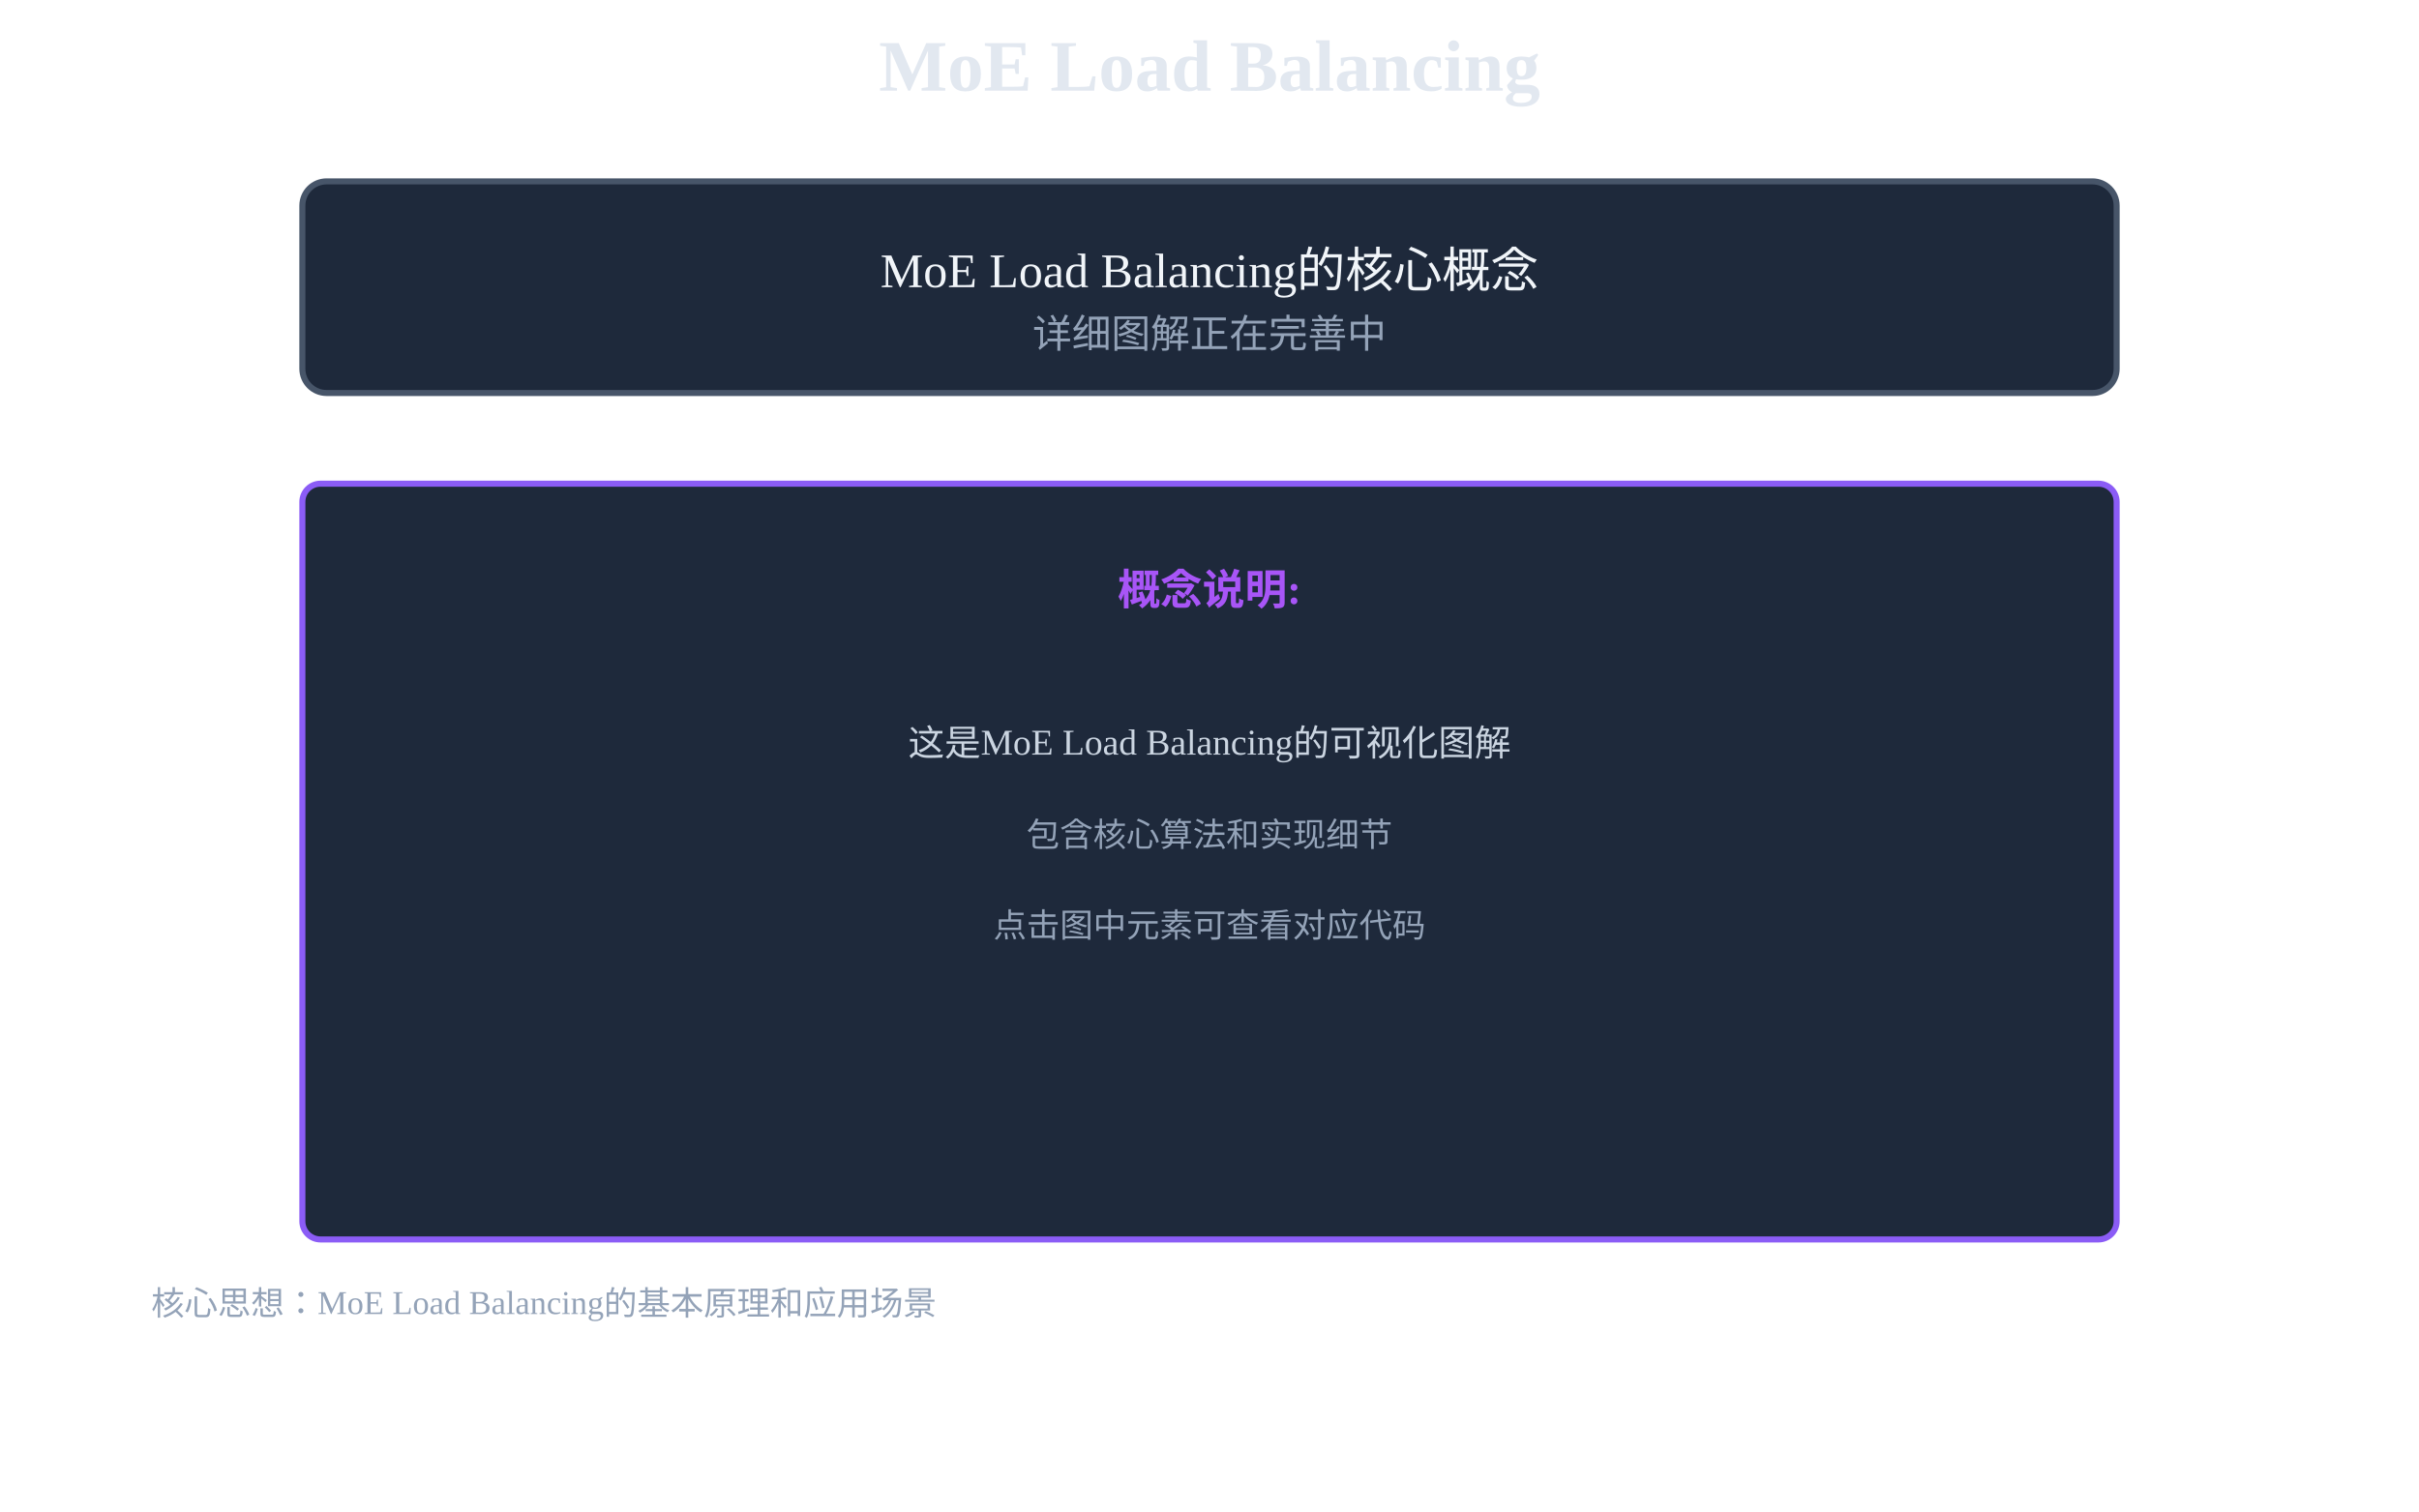
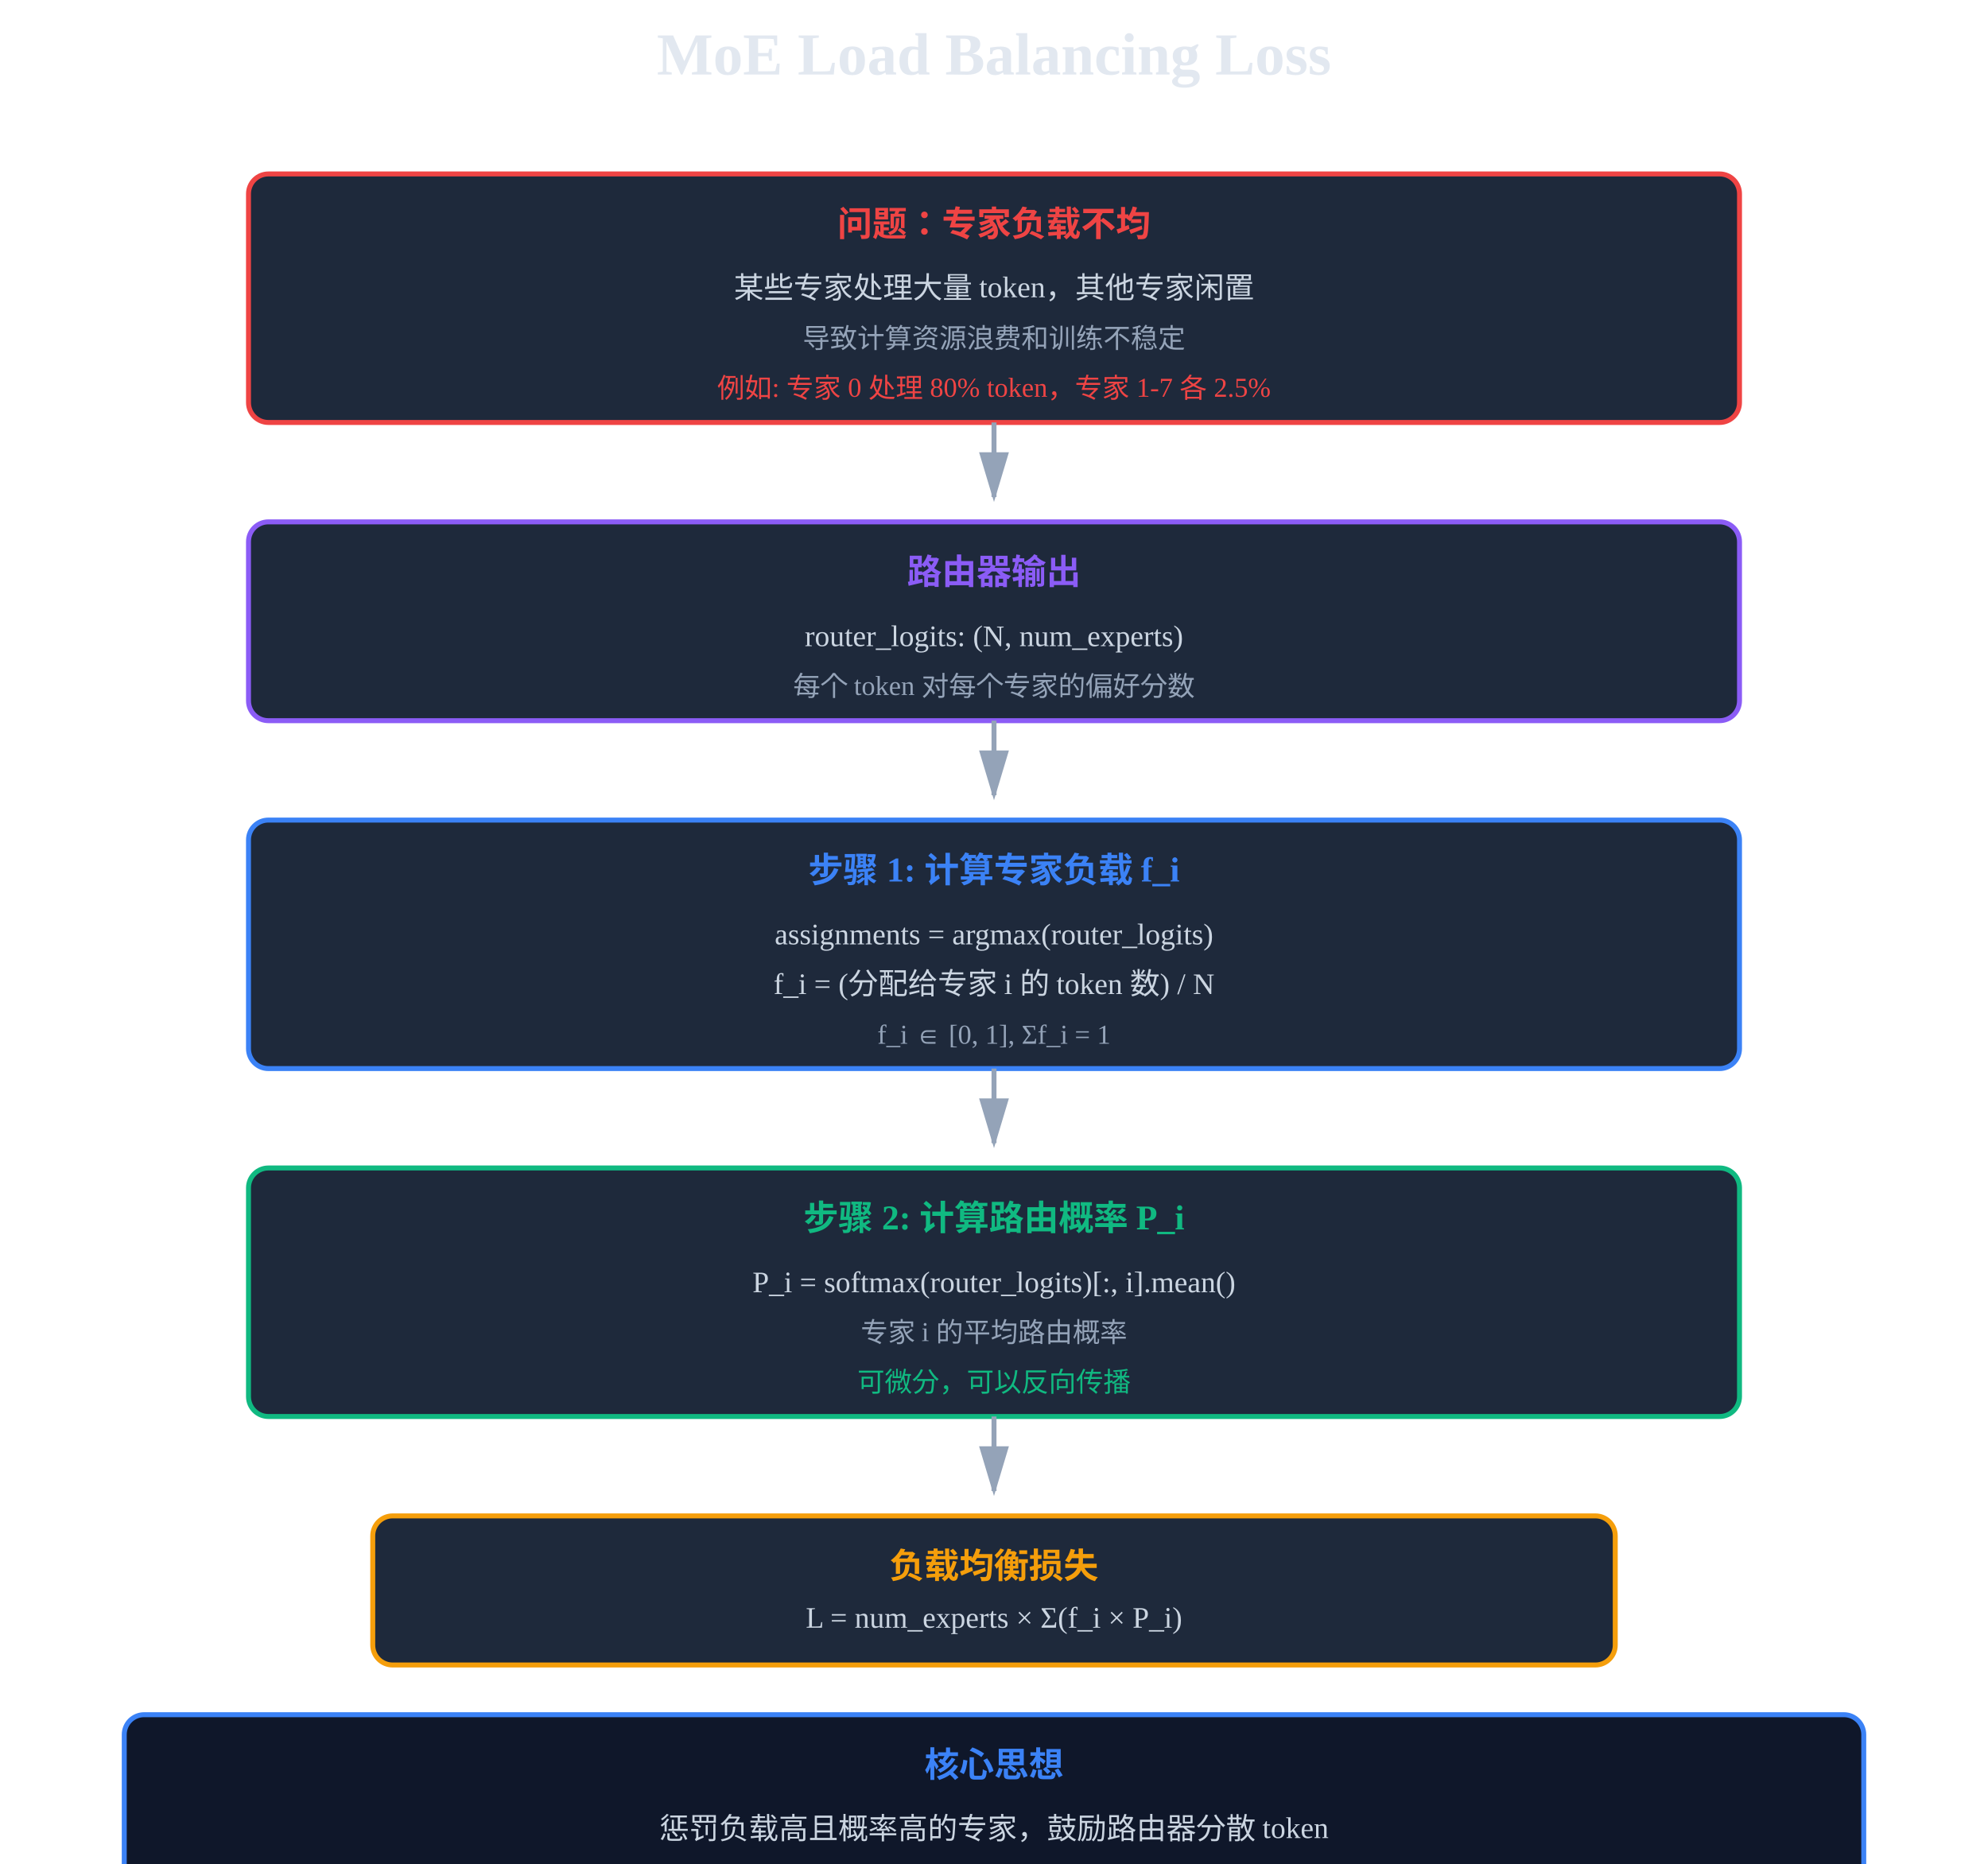
- <svg xmlns="http://www.w3.org/2000/svg" viewBox="0 0 800 500" class="w-full h-auto">
-   <text x="400" y="30" text-anchor="middle" fill="#e2e8f0" font-size="24" font-weight="bold">MoE Load Balancing</text>
+ <svg xmlns="http://www.w3.org/2000/svg" viewBox="0 0 800 750" class="w-full h-auto">
+   <defs>
+     <marker id="arrowhead" markerWidth="10" markerHeight="10" refX="9" refY="3" orient="auto">
+       <polygon points="0 0, 10 3, 0 6" fill="#94a3b8" />
+     </marker>
+   </defs>
+   <text x="400" y="30" text-anchor="middle" fill="#e2e8f0" font-size="24" font-weight="bold">MoE Load Balancing Loss</text>
+   <g data-code-line="1">
+     <rect x="100" y="70" width="600" height="100" rx="8" fill="#1e293b" stroke="#ef4444" stroke-width="2" />
+     <text x="400" y="95" text-anchor="middle" fill="#ef4444" font-size="14" font-weight="bold">问题：专家负载不均</text>
+     <text x="400" y="120" text-anchor="middle" fill="#cbd5e1" font-size="12">某些专家处理大量 token，其他专家闲置</text>
+     <text x="400" y="140" text-anchor="middle" fill="#94a3b8" font-size="11">导致计算资源浪费和训练不稳定</text>
+     <text x="400" y="160" text-anchor="middle" fill="#ef4444" font-size="11">例如: 专家 0 处理 80% token，专家 1-7 各 2.5%</text>
+   </g>
+   <g data-code-line="2,3">
+     <line x1="400" y1="170" x2="400" y2="200" stroke="#94a3b8" stroke-width="2" marker-end="url(#arrowhead)" />
+     <rect x="100" y="210" width="600" height="80" rx="8" fill="#1e293b" stroke="#8b5cf6" stroke-width="2" />
+     <text x="400" y="235" text-anchor="middle" fill="#8b5cf6" font-size="14" font-weight="bold">路由器输出</text>
+     <text x="400" y="260" text-anchor="middle" fill="#cbd5e1" font-size="12">router_logits: (N, num_experts)</text>
+     <text x="400" y="280" text-anchor="middle" fill="#94a3b8" font-size="11">每个 token 对每个专家的偏好分数</text>
+   </g>
+   <g data-code-line="4,5">
+     <line x1="400" y1="290" x2="400" y2="320" stroke="#94a3b8" stroke-width="2" marker-end="url(#arrowhead)" />
+     <rect x="100" y="330" width="600" height="100" rx="8" fill="#1e293b" stroke="#3b82f6" stroke-width="2" />
+     <text x="400" y="355" text-anchor="middle" fill="#3b82f6" font-size="14" font-weight="bold">步骤 1: 计算专家负载 f_i</text>
+     <text x="400" y="380" text-anchor="middle" fill="#cbd5e1" font-size="12">assignments = argmax(router_logits)</text>
+     <text x="400" y="400" text-anchor="middle" fill="#cbd5e1" font-size="12">f_i = (分配给专家 i 的 token 数) / N</text>
+     <text x="400" y="420" text-anchor="middle" fill="#94a3b8" font-size="11">f_i ∈ [0, 1], Σf_i = 1</text>
+   </g>
+   <g data-code-line="6,7">
+     <line x1="400" y1="430" x2="400" y2="460" stroke="#94a3b8" stroke-width="2" marker-end="url(#arrowhead)" />
+     <rect x="100" y="470" width="600" height="100" rx="8" fill="#1e293b" stroke="#10b981" stroke-width="2" />
+     <text x="400" y="495" text-anchor="middle" fill="#10b981" font-size="14" font-weight="bold">步骤 2: 计算路由概率 P_i</text>
+     <text x="400" y="520" text-anchor="middle" fill="#cbd5e1" font-size="12">P_i = softmax(router_logits)[:, i].mean()</text>
+     <text x="400" y="540" text-anchor="middle" fill="#94a3b8" font-size="11">专家 i 的平均路由概率</text>
+     <text x="400" y="560" text-anchor="middle" fill="#10b981" font-size="11">可微分，可以反向传播</text>
+   </g>
+   <g data-code-line="8">
+     <line x1="400" y1="570" x2="400" y2="600" stroke="#94a3b8" stroke-width="2" marker-end="url(#arrowhead)" />
+     <rect x="150" y="610" width="500" height="60" rx="8" fill="#1e293b" stroke="#f59e0b" stroke-width="2" />
+     <text x="400" y="635" text-anchor="middle" fill="#f59e0b" font-size="14" font-weight="bold">负载均衡损失</text>
+     <text x="400" y="655" text-anchor="middle" fill="#cbd5e1" font-size="12">L = num_experts × Σ(f_i × P_i)</text>
+   </g>
  <g data-code-line="1,2,3">
-     <rect x="100" y="60" width="600" height="70" rx="8" fill="#1e293b" stroke="#475569" stroke-width="2" />
-     <text x="400" y="95" text-anchor="middle" fill="#f1f5f9" font-size="16">MoE Load Balancing的核心概念</text>
-     <text x="400" y="115" text-anchor="middle" fill="#94a3b8" font-size="13">详细图解正在完善中</text>
-   </g>
-   <g data-code-line="4,5,6">
-     <rect x="100" y="160" width="600" height="250" rx="6" fill="#1e293b" stroke="#8b5cf6" stroke-width="2" />
-     <text x="400" y="200" text-anchor="middle" fill="#a855f7" font-size="14" font-weight="bold">概念说明:</text>
-     <text x="400" y="250" text-anchor="middle" fill="#cbd5e1" font-size="12">这是MoE Load Balancing的可视化图解</text>
-     <text x="400" y="280" text-anchor="middle" fill="#94a3b8" font-size="11">包含核心算法和实现细节</text>
-     <text x="400" y="310" text-anchor="middle" fill="#94a3b8" font-size="11">点击图中元素可查看对应代码</text>
-   </g>
-   <g transform="translate(50, 435)">
-     <text x="0" y="0" fill="#94a3b8" font-size="11">核心思想：MoE Load Balancing的基本原理和应用场景</text>
+     <rect x="50" y="690" width="700" height="80" rx="8" fill="#0f172a" stroke="#3b82f6" stroke-width="2" />
+     <text x="400" y="715" text-anchor="middle" fill="#3b82f6" font-size="14" font-weight="bold">核心思想</text>
+     <text x="400" y="740" text-anchor="middle" fill="#cbd5e1" font-size="12">惩罚负载高且概率高的专家，鼓励路由器分散 token</text>
  </g>
</svg>
